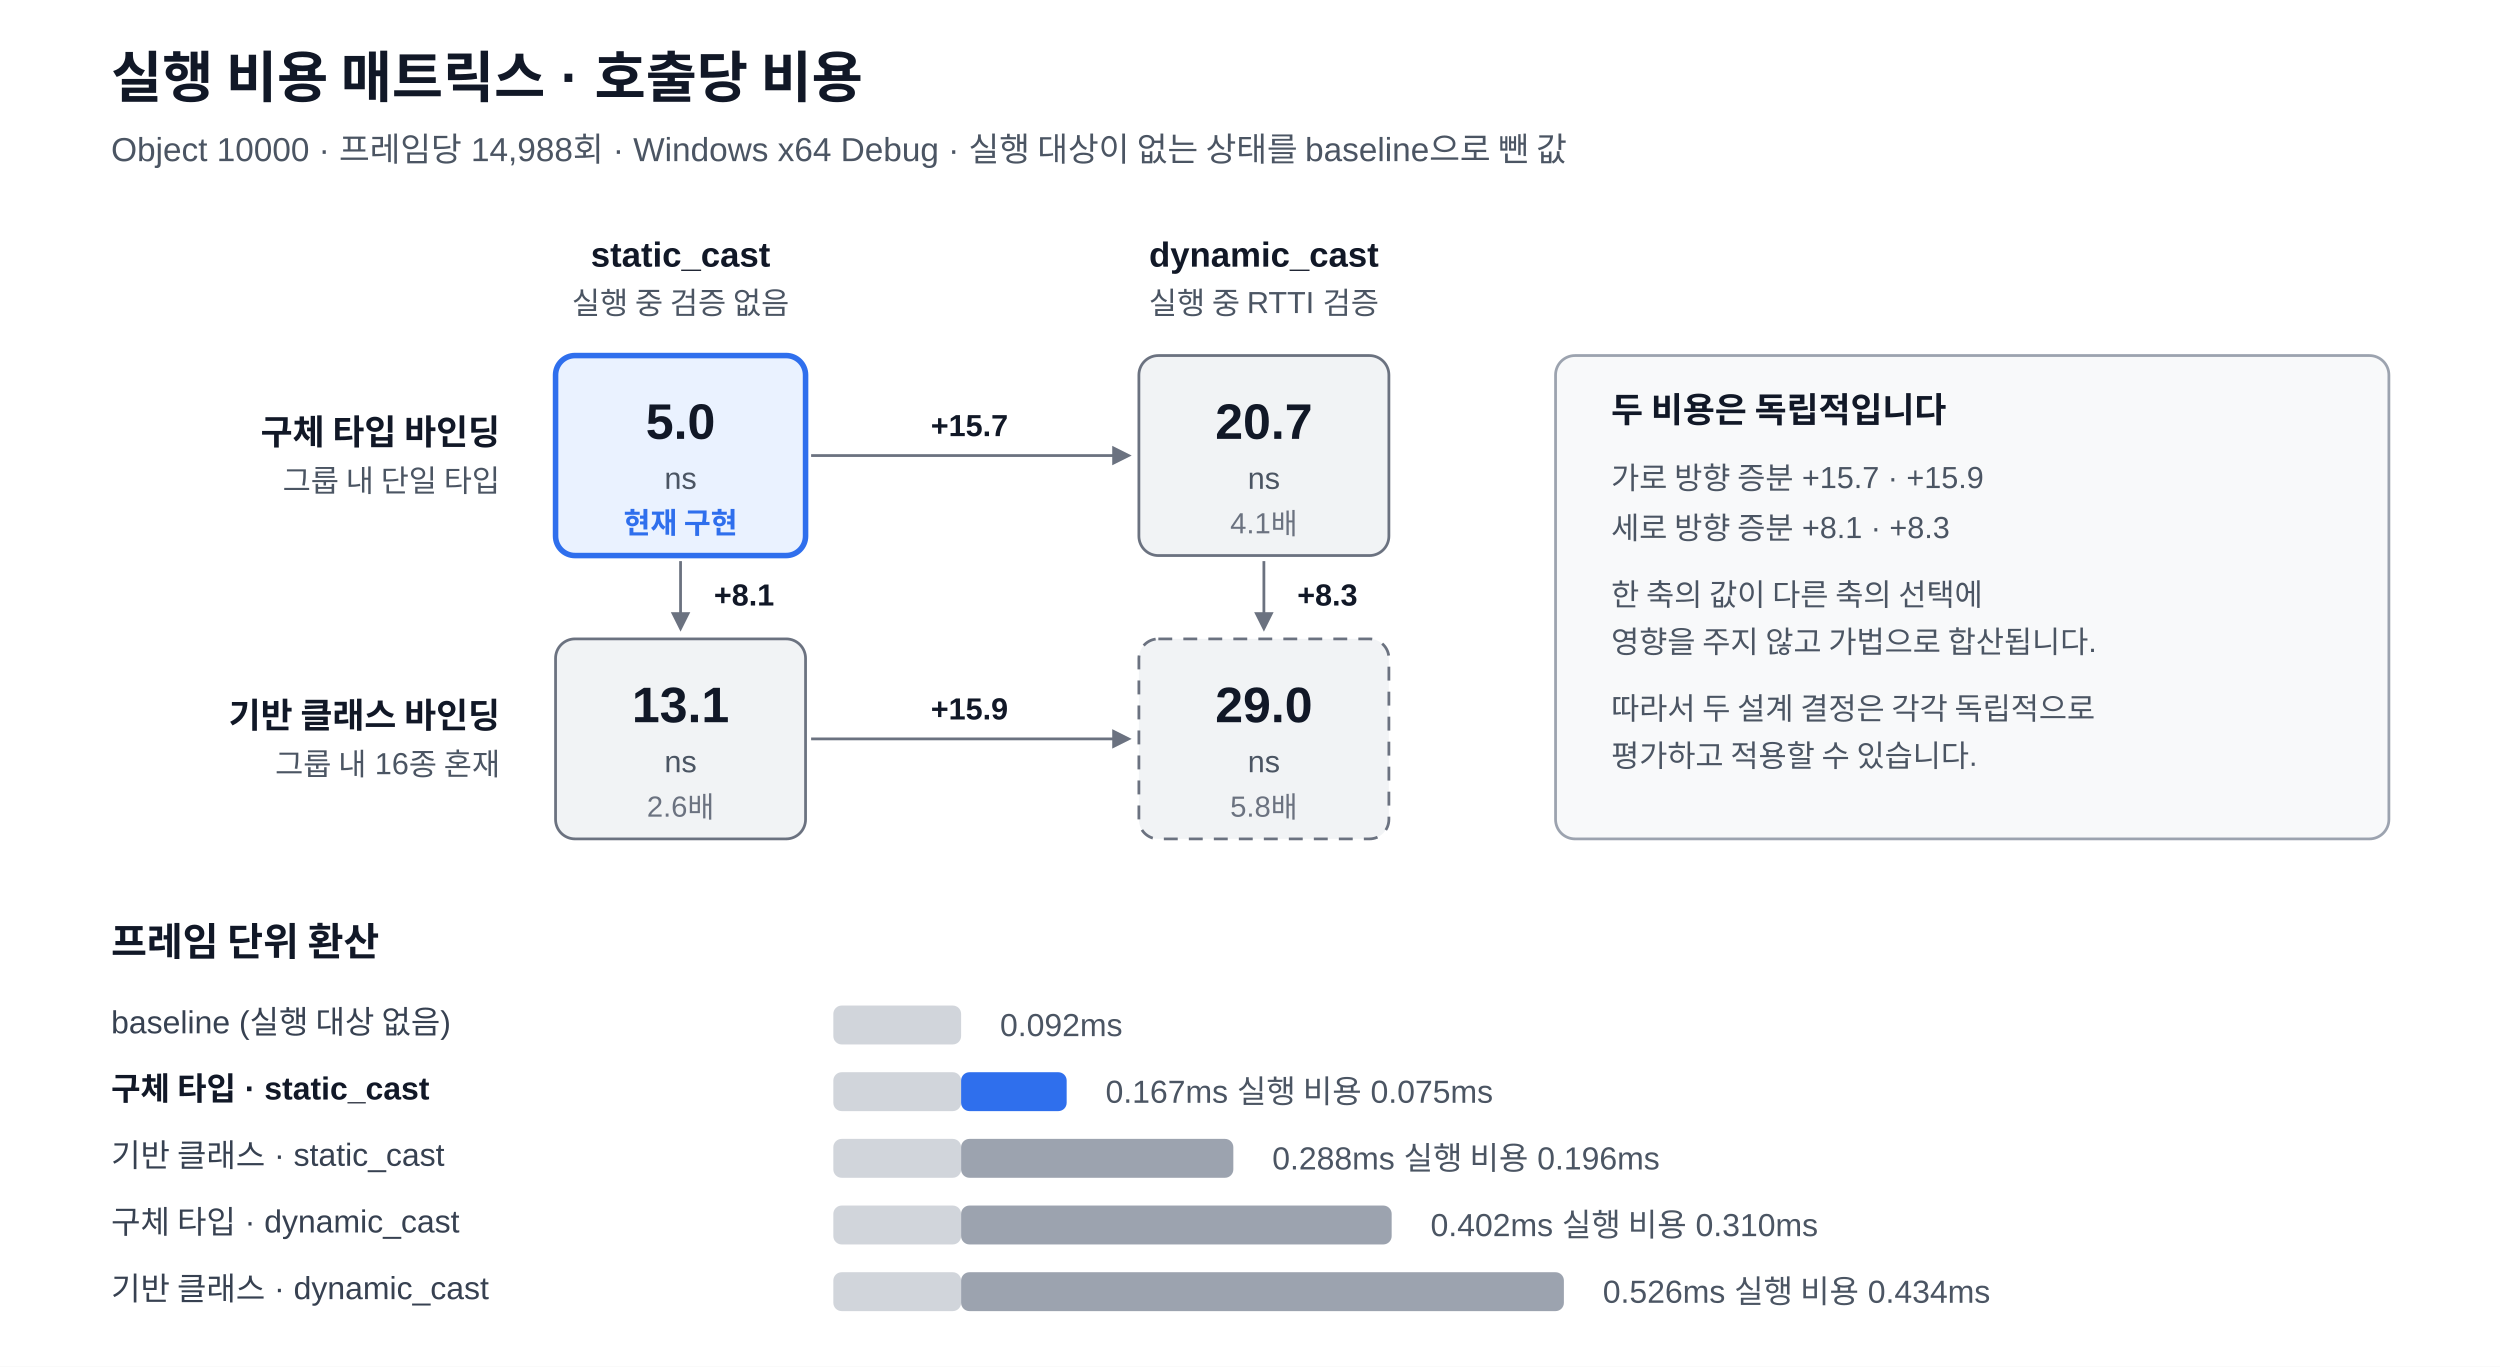
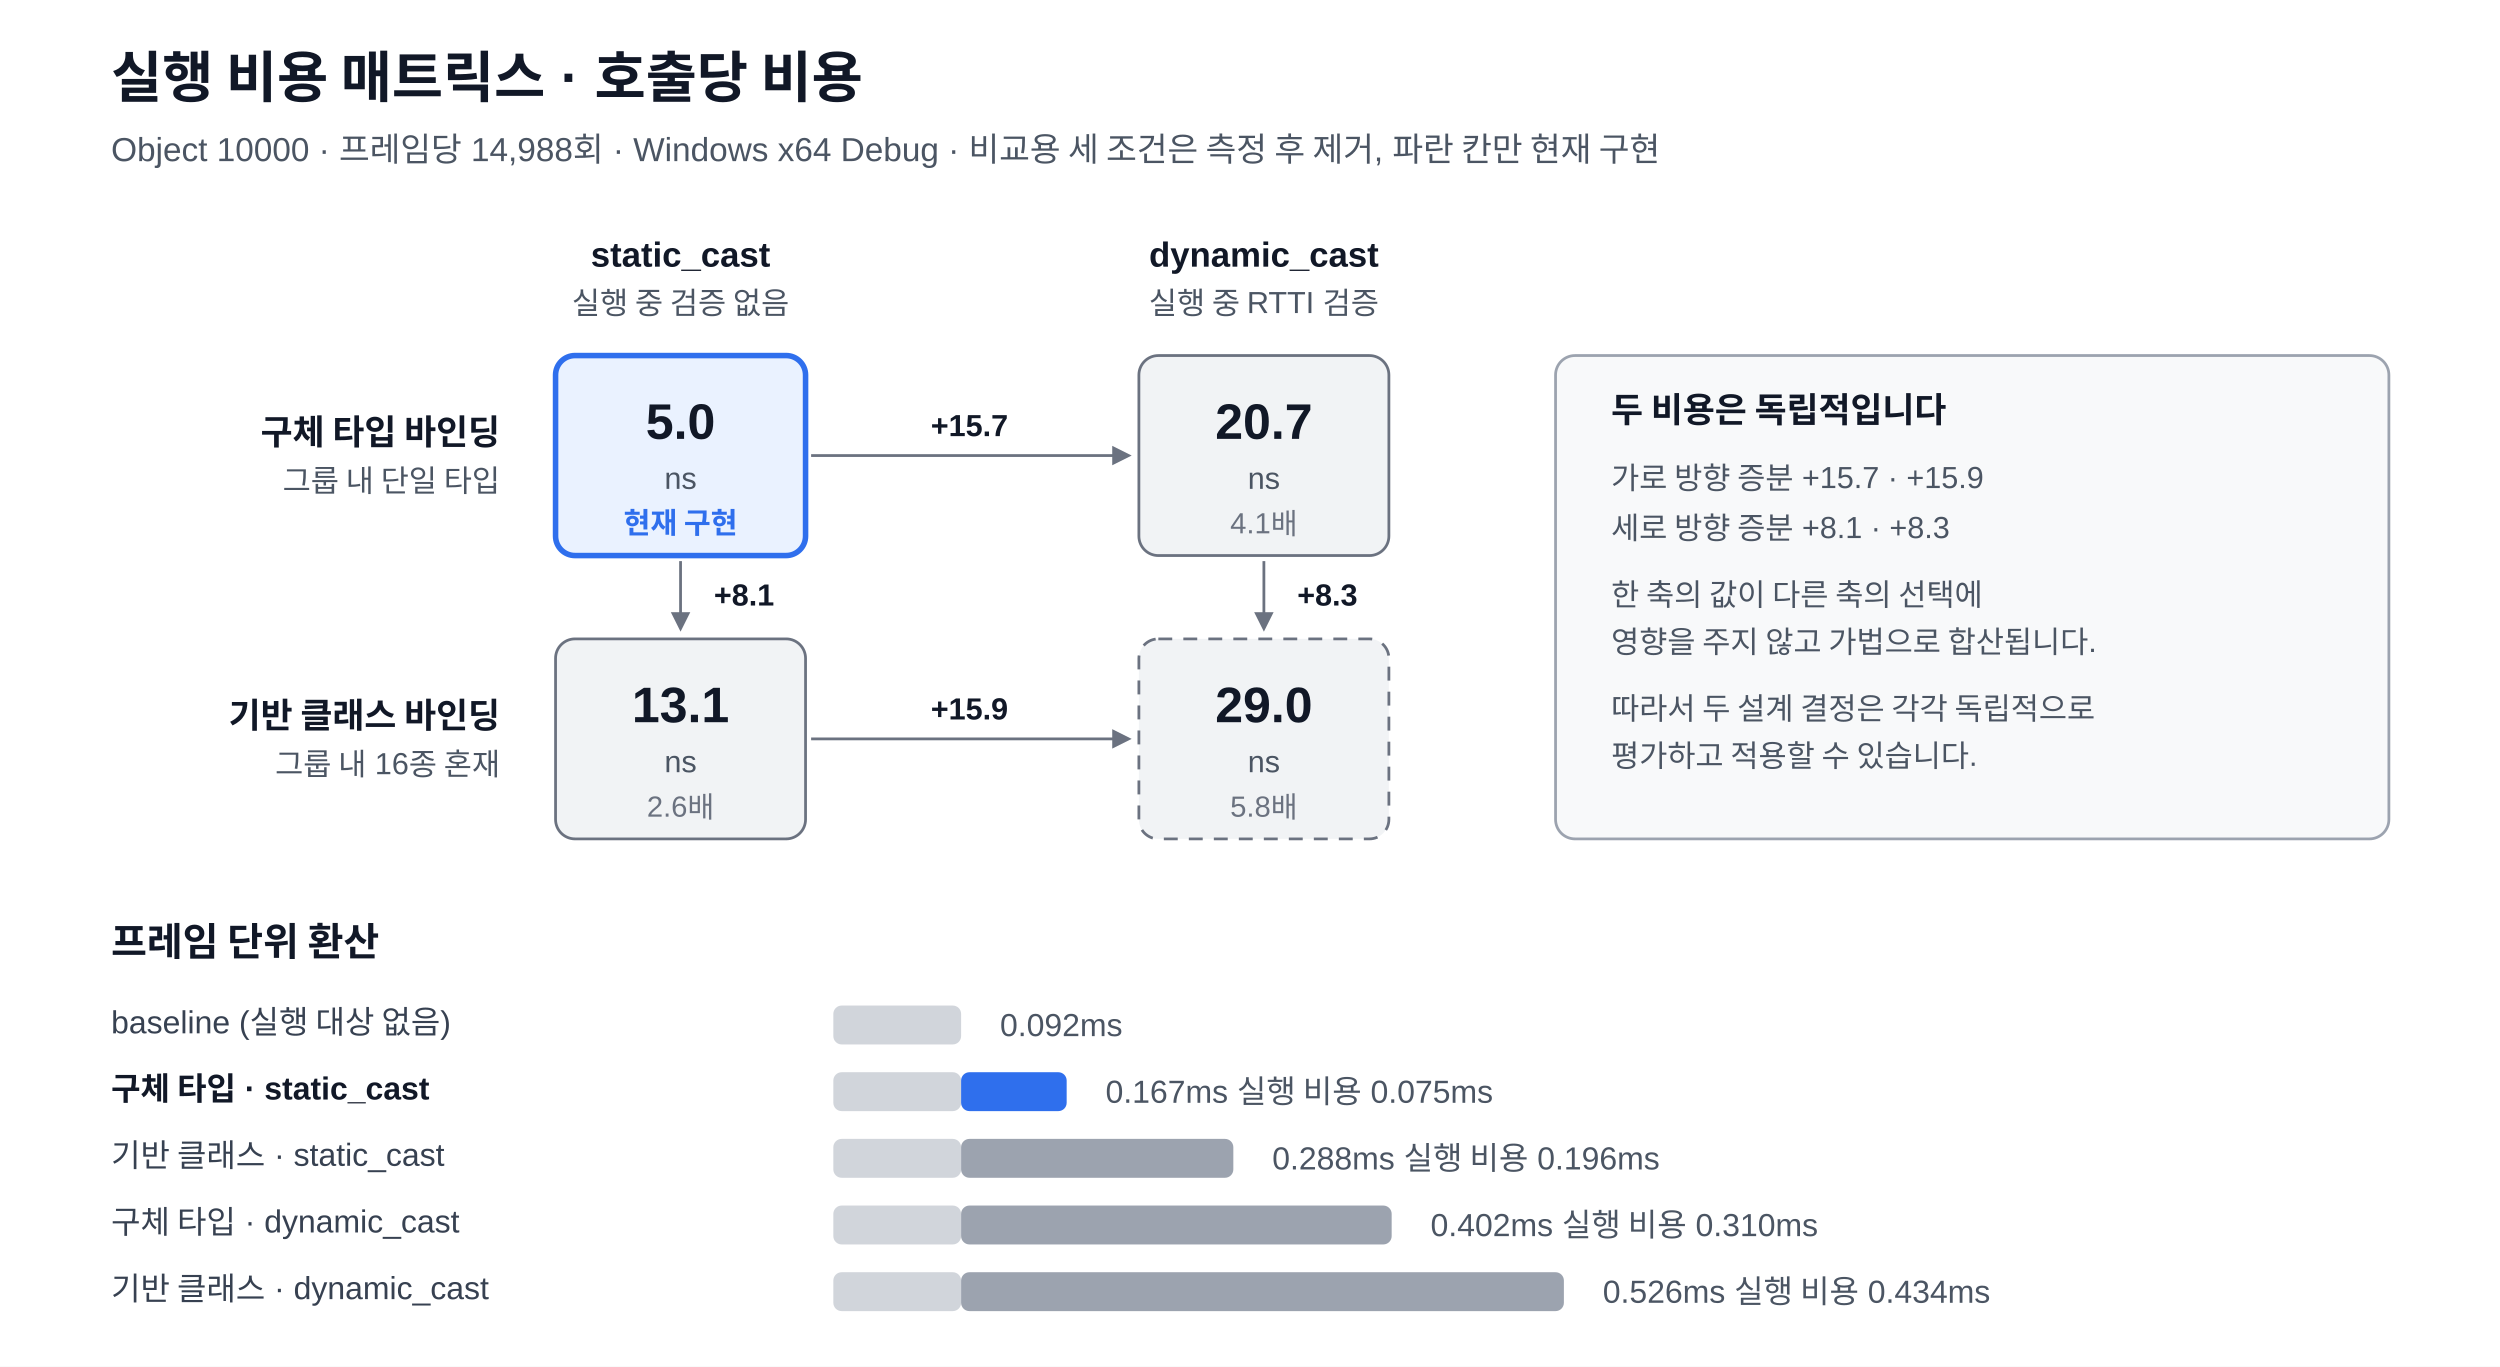
<svg xmlns="http://www.w3.org/2000/svg" viewBox="0 0 900 492" font-family="Segoe UI, Malgun Gothic, Arial, sans-serif">
  <defs>
    <marker id="arrow" viewBox="0 0 10 10" refX="8" refY="5" markerWidth="7" markerHeight="7" orient="auto-start-reverse">
      <path d="M0 0 L10 5 L0 10 z" fill="#6b7280" />
    </marker>
  </defs>
  <rect x="0" y="0" width="900" height="492" fill="#ffffff" />
  <text x="40" y="35" font-size="20" font-weight="700" fill="#111827">실행 비용 매트릭스 · 호출당 비용</text>
-   <text x="40" y="58" font-size="12" fill="#4b5563">Object 10000 · 프레임당 14,988회 · Windows x64 Debug · 실행 대상이 없는 상태를 baseline으로 뺀 값</text>
+   <text x="40" y="58" font-size="12" fill="#4b5563">Object 10000 · 프레임당 14,988회 · Windows x64 Debug · 비교용 세 조건은 측정 후 제거, 파란 칸만 현재 구현</text>
  <text x="245" y="96" font-size="12.5" font-weight="700" fill="#111827" text-anchor="middle">static_cast</text>
  <text x="245" y="113" font-size="11" fill="#4b5563" text-anchor="middle">실행 중 검증 없음</text>
  <text x="455" y="96" font-size="12.5" font-weight="700" fill="#111827" text-anchor="middle">dynamic_cast</text>
  <text x="455" y="113" font-size="11" fill="#4b5563" text-anchor="middle">실행 중 RTTI 검증</text>
  <text x="180" y="160" font-size="12.5" font-weight="700" fill="#111827" text-anchor="end">구체 타입 바인딩</text>
  <text x="180" y="177" font-size="11" fill="#4b5563" text-anchor="end">그룹 내 단일 타입</text>
  <text x="180" y="262" font-size="12.5" font-weight="700" fill="#111827" text-anchor="end">기반 클래스 바인딩</text>
  <text x="180" y="279" font-size="11" fill="#4b5563" text-anchor="end">그룹 내 16종 혼재</text>
  <rect x="200" y="128" width="90" height="72" rx="7" fill="#eaf2ff" stroke="#2f6fed" stroke-width="2" />
  <text x="245" y="158" font-size="18" font-weight="700" fill="#111827" text-anchor="middle">5.0</text>
  <text x="245" y="176" font-size="11" fill="#4b5563" text-anchor="middle">ns</text>
  <text x="245" y="192" font-size="10.5" font-weight="600" fill="#2f6fed" text-anchor="middle">현재 구현</text>
  <rect x="410" y="128" width="90" height="72" rx="7" fill="#f1f3f5" stroke="#6b7280" />
  <text x="455" y="158" font-size="18" font-weight="700" fill="#111827" text-anchor="middle">20.7</text>
  <text x="455" y="176" font-size="11" fill="#4b5563" text-anchor="middle">ns</text>
  <text x="455" y="192" font-size="10.5" fill="#6b7280" text-anchor="middle">4.1배</text>
  <rect x="200" y="230" width="90" height="72" rx="7" fill="#f1f3f5" stroke="#6b7280" />
  <text x="245" y="260" font-size="18" font-weight="700" fill="#111827" text-anchor="middle">13.1</text>
  <text x="245" y="278" font-size="11" fill="#4b5563" text-anchor="middle">ns</text>
  <text x="245" y="294" font-size="10.5" fill="#6b7280" text-anchor="middle">2.6배</text>
  <rect x="410" y="230" width="90" height="72" rx="7" fill="#f1f3f5" stroke="#6b7280" stroke-dasharray="5 4" />
  <text x="455" y="260" font-size="18" font-weight="700" fill="#111827" text-anchor="middle">29.0</text>
  <text x="455" y="278" font-size="11" fill="#4b5563" text-anchor="middle">ns</text>
  <text x="455" y="294" font-size="10.5" fill="#6b7280" text-anchor="middle">5.8배</text>
  <line x1="292" y1="164" x2="406" y2="164" stroke="#6b7280" marker-end="url(#arrow)" />
  <text x="349" y="157" font-size="11" font-weight="600" fill="#111827" text-anchor="middle">+15.7</text>
  <line x1="292" y1="266" x2="406" y2="266" stroke="#6b7280" marker-end="url(#arrow)" />
  <text x="349" y="259" font-size="11" font-weight="600" fill="#111827" text-anchor="middle">+15.9</text>
  <line x1="245" y1="202" x2="245" y2="226" stroke="#6b7280" marker-end="url(#arrow)" />
  <text x="257" y="218" font-size="11" font-weight="600" fill="#111827">+8.1</text>
  <line x1="455" y1="202" x2="455" y2="226" stroke="#6b7280" marker-end="url(#arrow)" />
  <text x="467" y="218" font-size="11" font-weight="600" fill="#111827">+8.3</text>
  <rect x="560" y="128" width="300" height="174" rx="7" fill="#f8f9fa" stroke="#9ca3af" />
  <text x="580" y="152" font-size="12.5" font-weight="600" fill="#111827">두 비용은 독립적입니다</text>
  <text x="580" y="176" font-size="11" fill="#4b5563">가로 방향 증분   +15.7 · +15.9</text>
  <text x="580" y="194" font-size="11" fill="#4b5563">세로 방향 증분   +8.1 · +8.3</text>
  <text x="580" y="218" font-size="11" fill="#4b5563">한 축의 값이 다른 축의 선택에</text>
  <text x="580" y="235" font-size="11" fill="#4b5563">영향을 주지 않고 가법으로 합산됩니다.</text>
  <text x="580" y="259" font-size="11" fill="#4b5563">따라서 두 설계 결정은 각각 독립적으로</text>
  <text x="580" y="276" font-size="11" fill="#4b5563">평가하고 적용할 수 있습니다.</text>
  <text x="40" y="344" font-size="14" font-weight="700" fill="#111827">프레임 단위 환산</text>
  <text x="40" y="372" font-size="11.5" fill="#374151">baseline (실행 대상 없음)</text>
  <rect x="300" y="362" width="46" height="14" rx="3" fill="#d1d5db" />
  <text x="360" y="373" font-size="11.5" fill="#4b5563">0.092ms</text>
  <text x="40" y="396" font-size="11.5" font-weight="600" fill="#111827">구체 타입 · static_cast</text>
  <rect x="300" y="386" width="46" height="14" rx="3" fill="#d1d5db" />
  <rect x="346" y="386" width="38" height="14" rx="3" fill="#2f6fed" />
  <text x="398" y="397" font-size="11.5" fill="#4b5563">0.167ms   실행 비용 0.075ms</text>
  <text x="40" y="420" font-size="11.5" fill="#374151">기반 클래스 · static_cast</text>
  <rect x="300" y="410" width="46" height="14" rx="3" fill="#d1d5db" />
  <rect x="346" y="410" width="98" height="14" rx="3" fill="#9ca3af" />
  <text x="458" y="421" font-size="11.5" fill="#4b5563">0.288ms   실행 비용 0.196ms</text>
  <text x="40" y="444" font-size="11.5" fill="#374151">구체 타입 · dynamic_cast</text>
  <rect x="300" y="434" width="46" height="14" rx="3" fill="#d1d5db" />
  <rect x="346" y="434" width="155" height="14" rx="3" fill="#9ca3af" />
  <text x="515" y="445" font-size="11.5" fill="#4b5563">0.402ms   실행 비용 0.310ms</text>
  <text x="40" y="468" font-size="11.5" fill="#374151">기반 클래스 · dynamic_cast</text>
  <rect x="300" y="458" width="46" height="14" rx="3" fill="#d1d5db" />
  <rect x="346" y="458" width="217" height="14" rx="3" fill="#9ca3af" />
  <text x="577" y="469" font-size="11.5" fill="#4b5563">0.526ms   실행 비용 0.434ms</text>
</svg>
